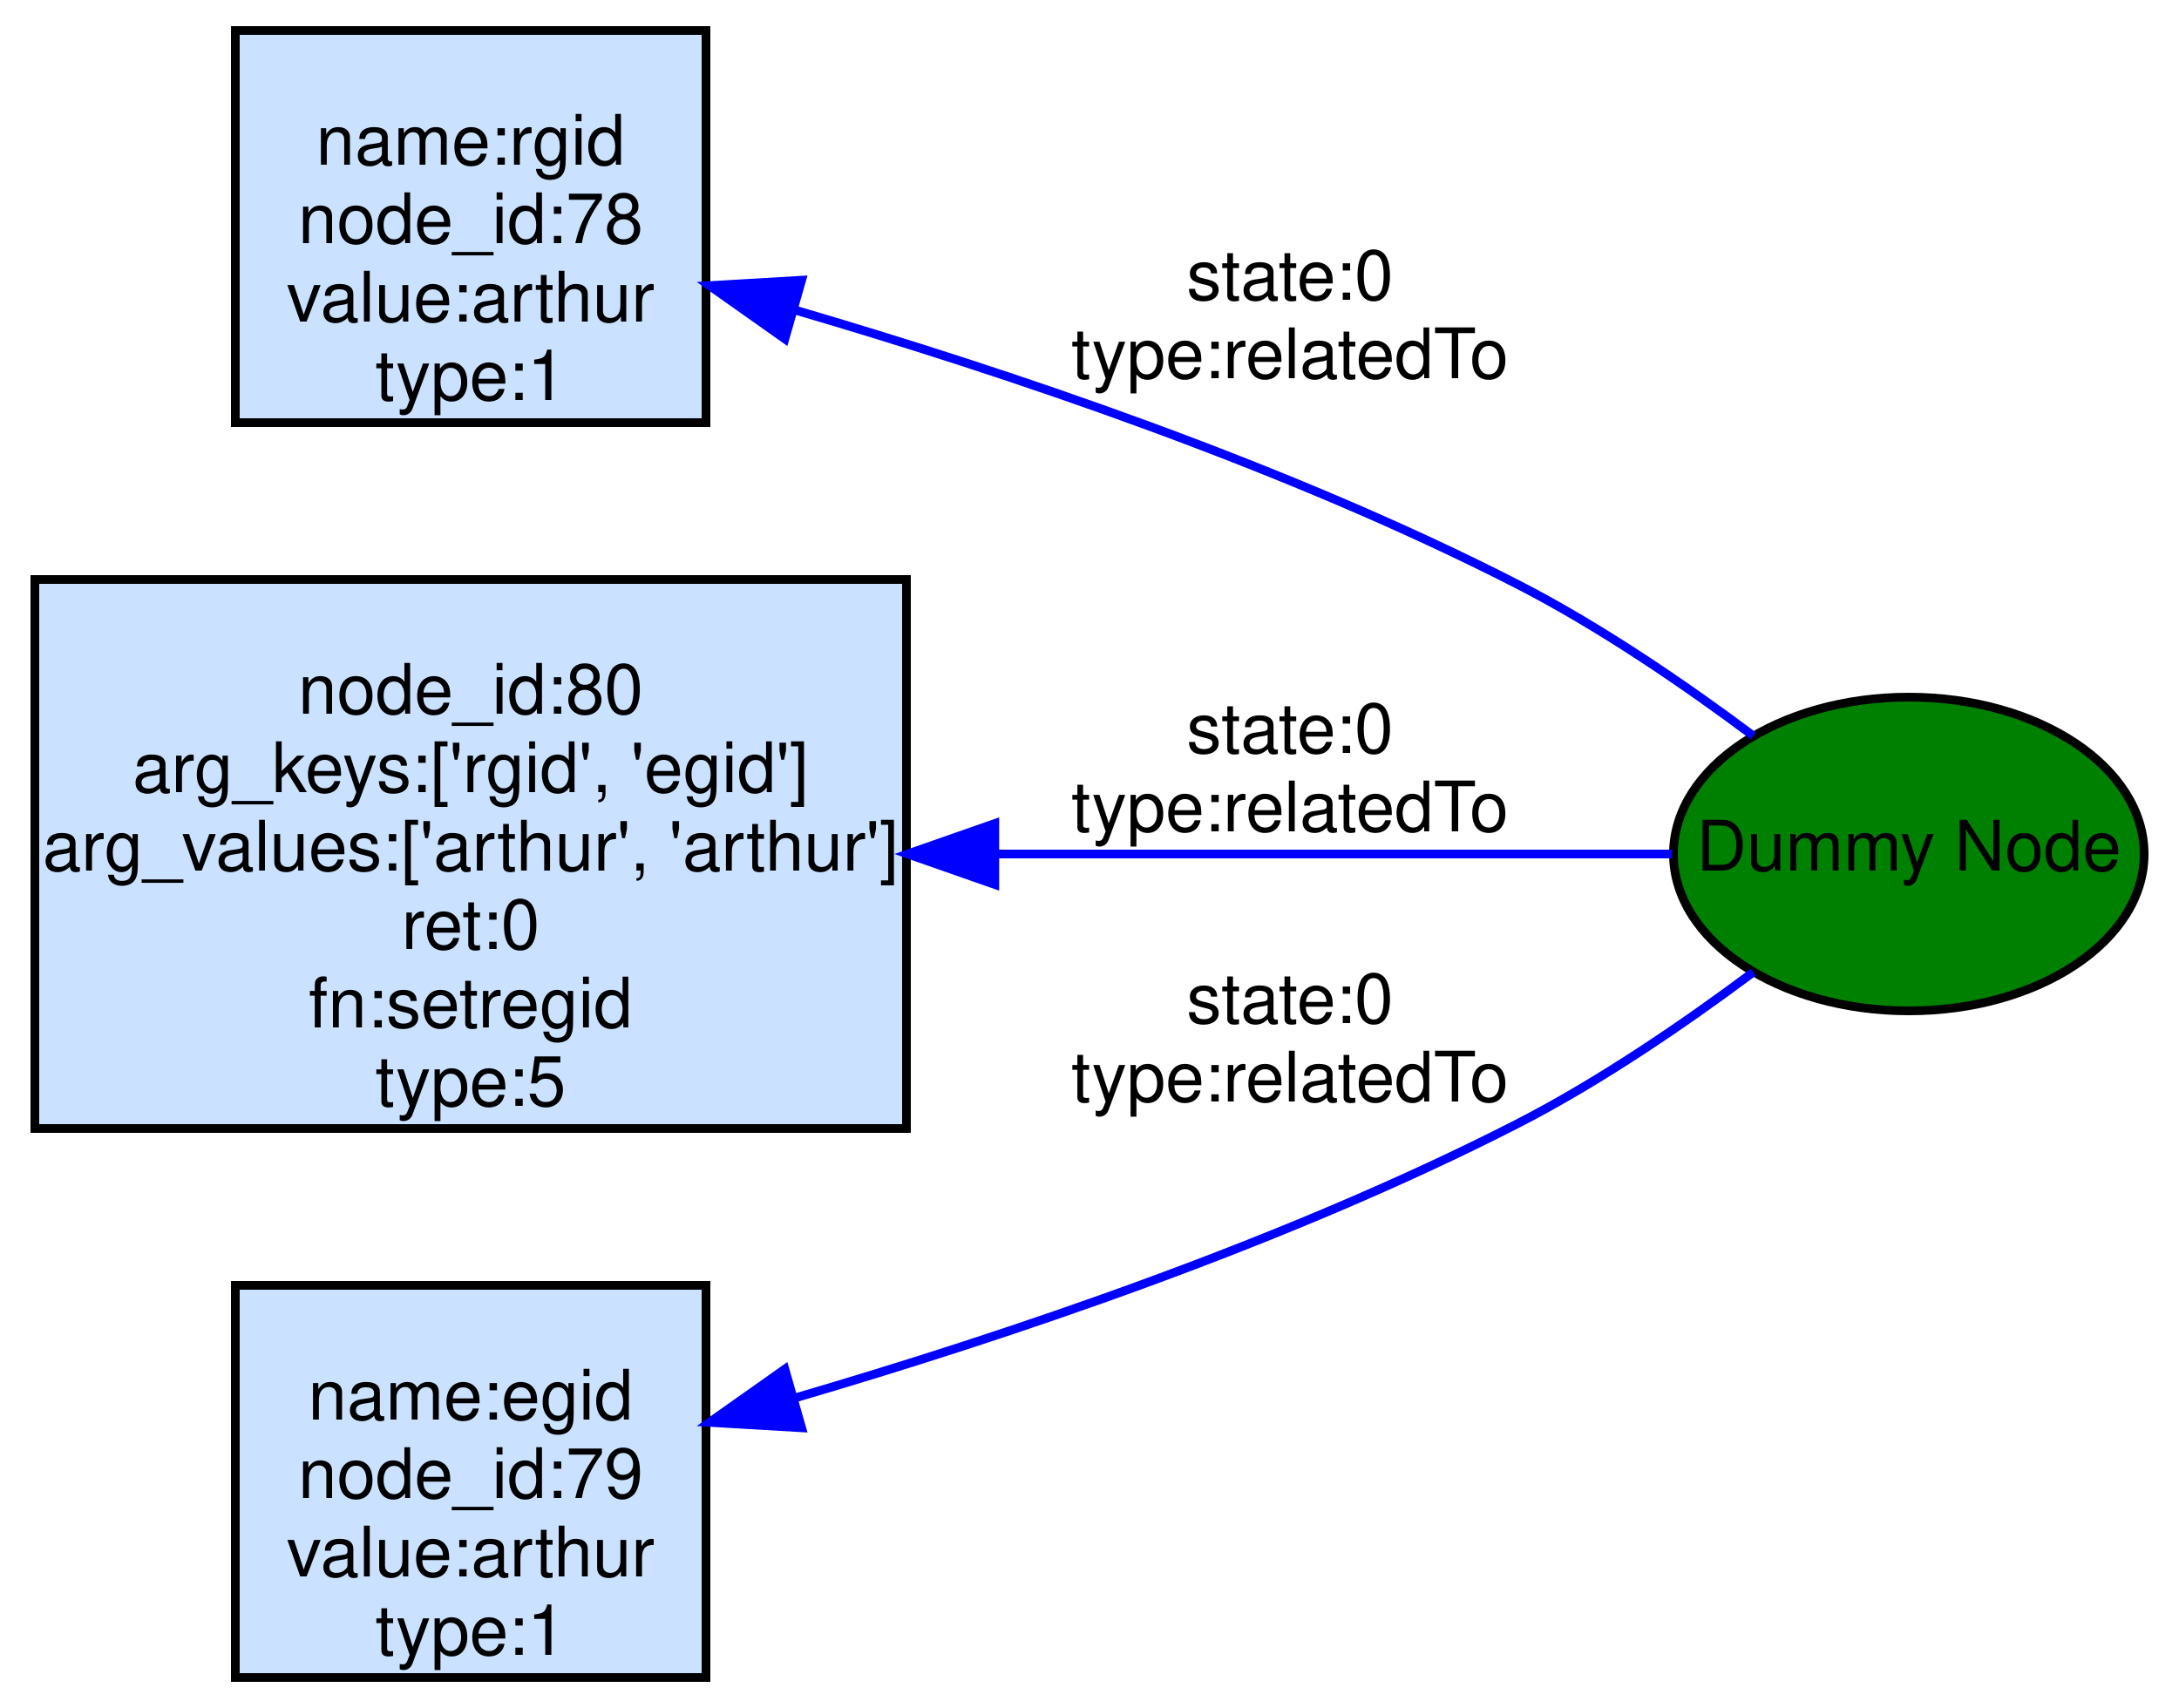
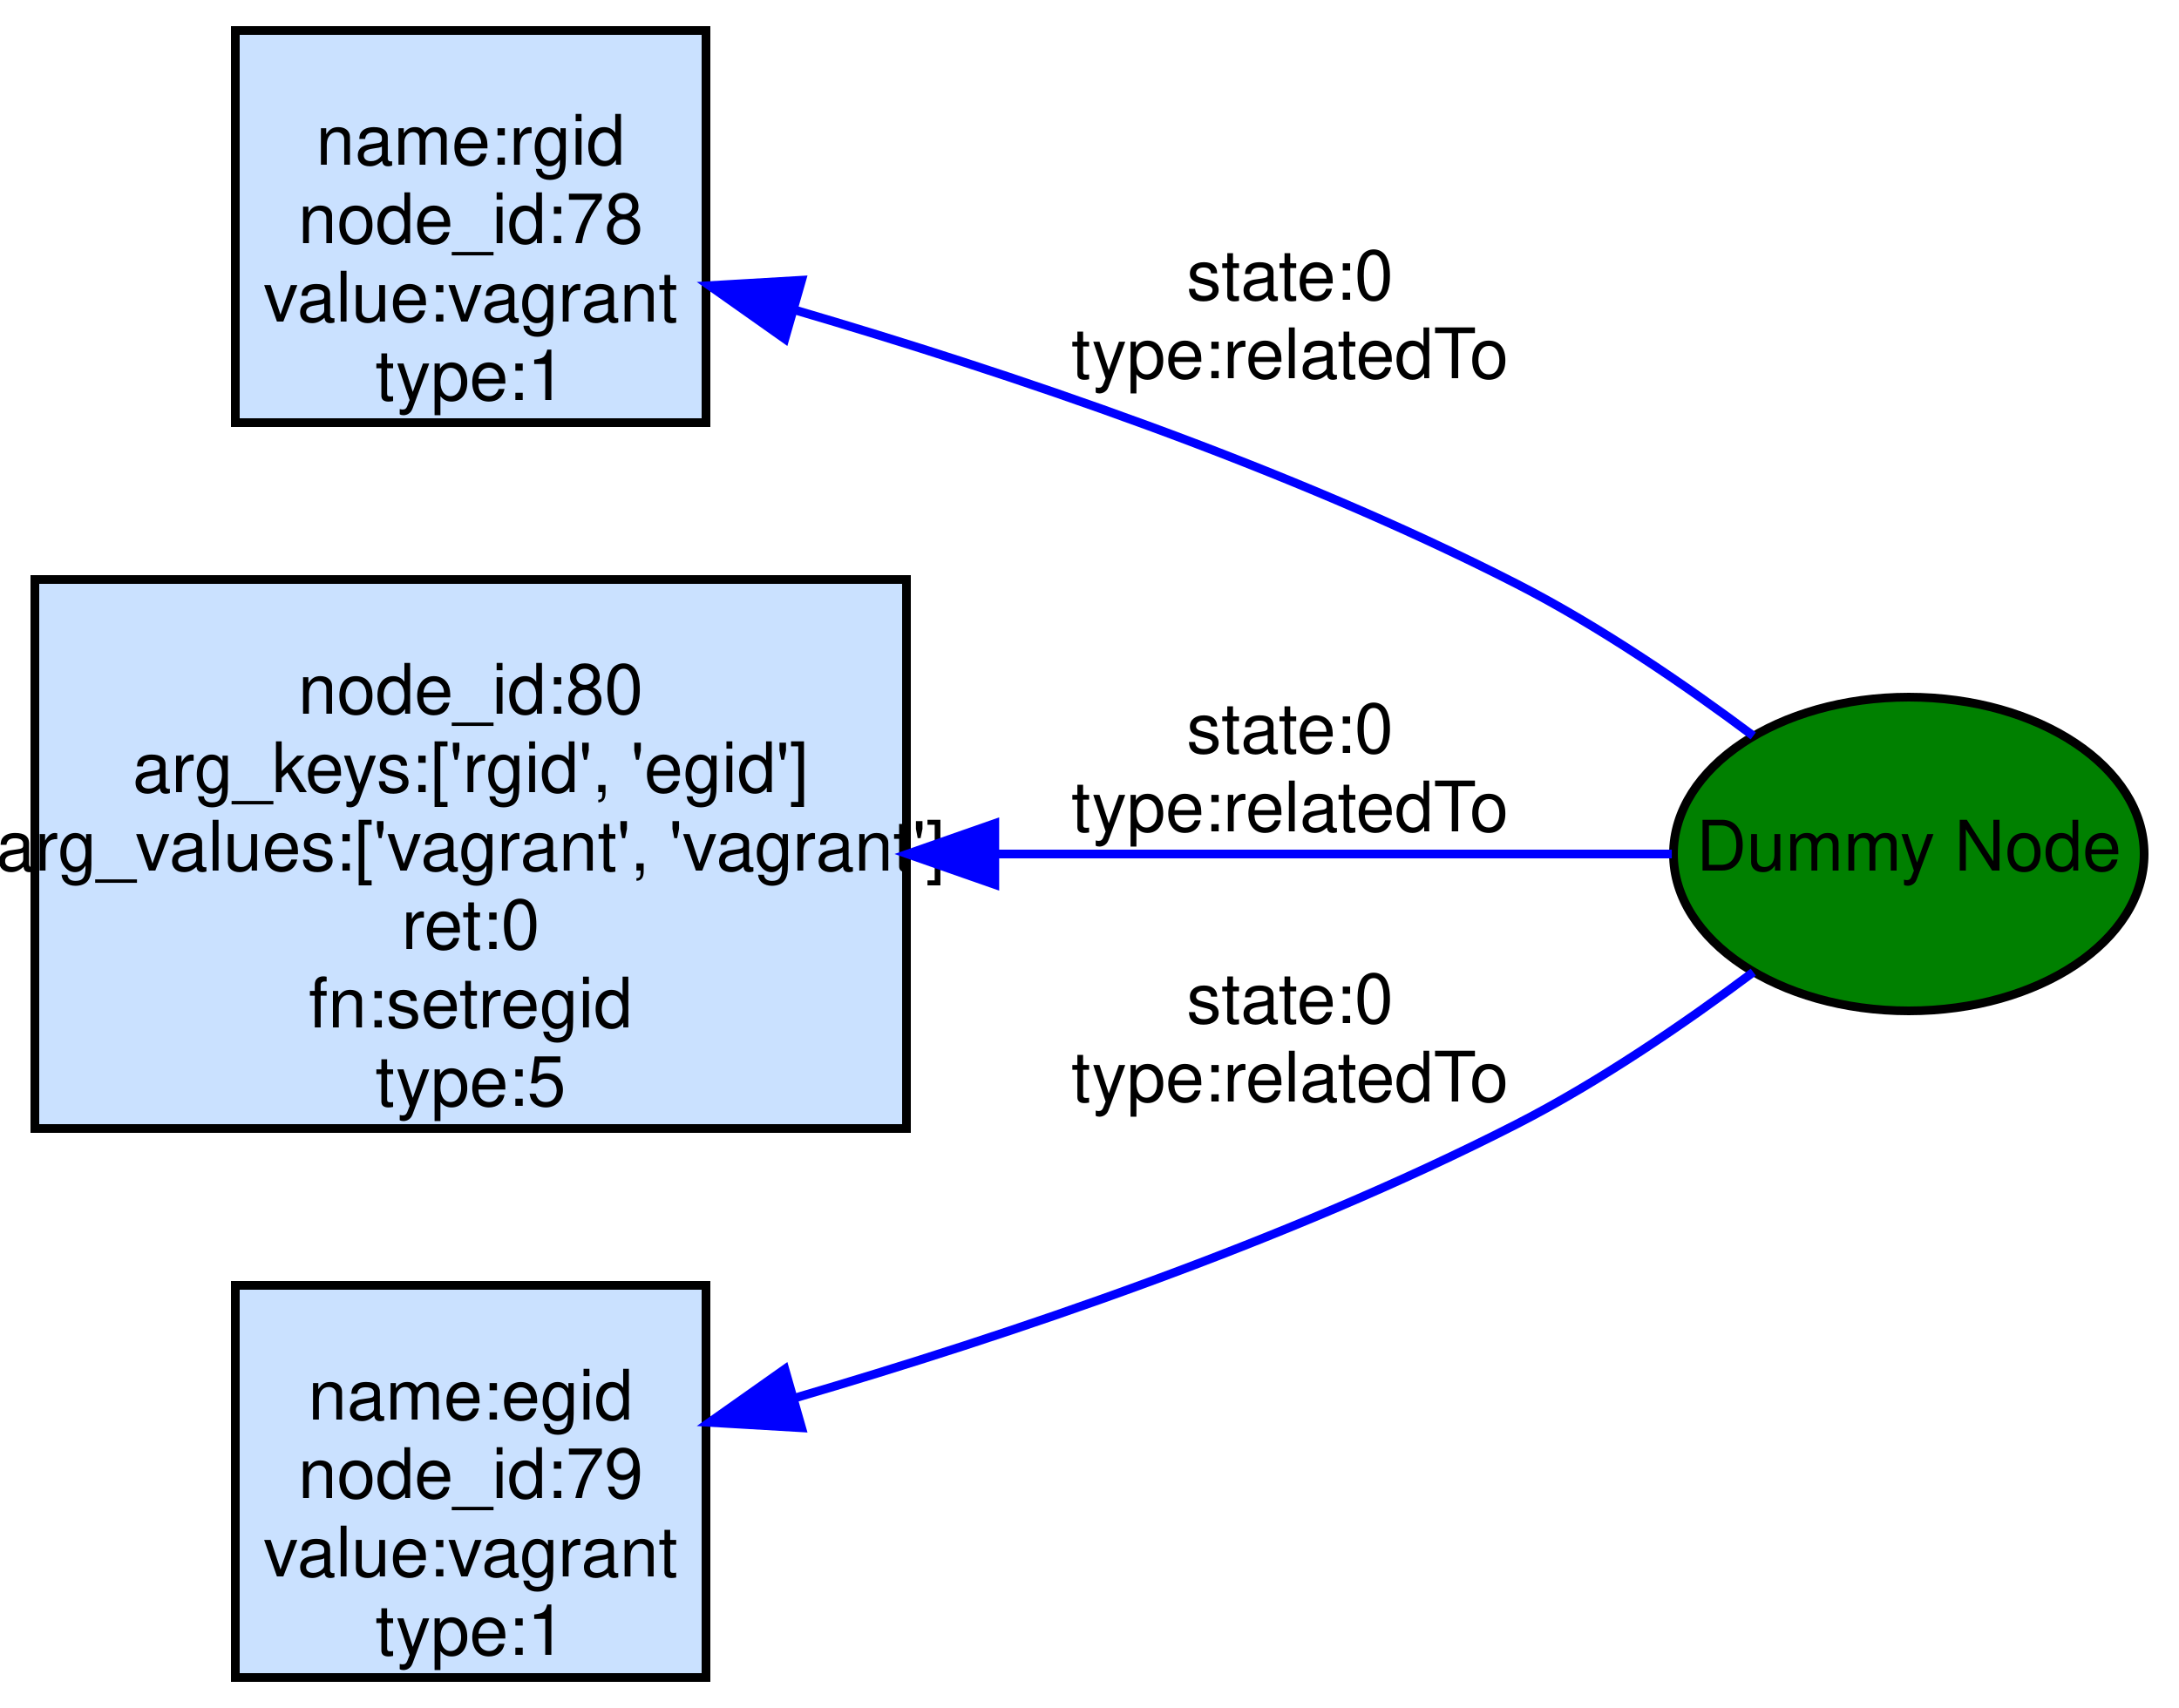
<svg xmlns="http://www.w3.org/2000/svg" width="250pt" height="196pt" viewBox="0.00 0.00 250.00 196.00">
  <g id="graph0" class="graph" transform="scale(1 1) rotate(0) translate(4 192)">
    <polygon fill="white" stroke="none" points="-4,4 -4,-192 246,-192 246,4 -4,4" />
    <g id="node1" class="node">
      <ellipse fill="green" stroke="black" cx="215" cy="-94" rx="27" ry="18" />
      <text text-anchor="middle" x="215" y="-92.1" font-family="Helvetica,sans-Serif" font-size="8.00">Dummy Node</text>
    </g>
    <g id="node2" class="node">
      <polygon fill="#cae1ff" stroke="black" points="77,-188.5 23,-188.5 23,-143.5 77,-143.5 77,-188.5" />
      <text text-anchor="middle" x="50" y="-173.1" font-family="Helvetica,sans-Serif" font-size="8.00">name:rgid</text>
      <text text-anchor="middle" x="50" y="-164.1" font-family="Helvetica,sans-Serif" font-size="8.00">node_id:78</text>
-       <text text-anchor="middle" x="50" y="-155.1" font-family="Helvetica,sans-Serif" font-size="8.00">value:arthur</text>
+       <text text-anchor="middle" x="50" y="-155.1" font-family="Helvetica,sans-Serif" font-size="8.00">value:vagrant</text>
      <text text-anchor="middle" x="50" y="-146.1" font-family="Helvetica,sans-Serif" font-size="8.00">type:1</text>
    </g>
    <g id="edge1" class="edge">
      <path fill="none" stroke="blue" d="M197.159,-107.555C189.247,-113.471 179.484,-120.149 170,-125 143.445,-138.582 111.376,-149.337 87.223,-156.418" />
      <polygon fill="blue" stroke="blue" points="86.049,-153.113 77.395,-159.225 87.972,-159.844 86.049,-153.113" />
      <text text-anchor="middle" x="144" y="-157.6" font-family="Helvetica,sans-Serif" font-size="8.00">state:0</text>
      <text text-anchor="middle" x="144" y="-148.6" font-family="Helvetica,sans-Serif" font-size="8.00">type:relatedTo</text>
    </g>
    <g id="node3" class="node">
      <polygon fill="#cae1ff" stroke="black" points="100,-125.5 0,-125.5 0,-62.5 100,-62.5 100,-125.5" />
      <text text-anchor="middle" x="50" y="-110.1" font-family="Helvetica,sans-Serif" font-size="8.00">node_id:80</text>
      <text text-anchor="middle" x="50" y="-101.1" font-family="Helvetica,sans-Serif" font-size="8.00">arg_keys:['rgid', 'egid']</text>
-       <text text-anchor="middle" x="50" y="-92.1" font-family="Helvetica,sans-Serif" font-size="8.00">arg_values:['arthur', 'arthur']</text>
+       <text text-anchor="middle" x="50" y="-92.1" font-family="Helvetica,sans-Serif" font-size="8.00">arg_values:['vagrant', 'vagrant']</text>
      <text text-anchor="middle" x="50" y="-83.1" font-family="Helvetica,sans-Serif" font-size="8.00">ret:0</text>
      <text text-anchor="middle" x="50" y="-74.1" font-family="Helvetica,sans-Serif" font-size="8.00">fn:setregid</text>
      <text text-anchor="middle" x="50" y="-65.1" font-family="Helvetica,sans-Serif" font-size="8.00">type:5</text>
    </g>
    <g id="edge2" class="edge">
      <path fill="none" stroke="blue" d="M187.811,-94C166.904,-94 136.802,-94 110.154,-94" />
      <polygon fill="blue" stroke="blue" points="110.137,-90.5 100.137,-94 110.137,-97.5 110.137,-90.5" />
      <text text-anchor="middle" x="144" y="-105.6" font-family="Helvetica,sans-Serif" font-size="8.00">state:0</text>
      <text text-anchor="middle" x="144" y="-96.6" font-family="Helvetica,sans-Serif" font-size="8.00">type:relatedTo</text>
    </g>
    <g id="node4" class="node">
      <polygon fill="#cae1ff" stroke="black" points="77,-44.5 23,-44.5 23,0.5 77,0.5 77,-44.5" />
      <text text-anchor="middle" x="50" y="-29.1" font-family="Helvetica,sans-Serif" font-size="8.00">name:egid</text>
      <text text-anchor="middle" x="50" y="-20.1" font-family="Helvetica,sans-Serif" font-size="8.00">node_id:79</text>
-       <text text-anchor="middle" x="50" y="-11.1" font-family="Helvetica,sans-Serif" font-size="8.00">value:arthur</text>
+       <text text-anchor="middle" x="50" y="-11.1" font-family="Helvetica,sans-Serif" font-size="8.00">value:vagrant</text>
      <text text-anchor="middle" x="50" y="-2.1" font-family="Helvetica,sans-Serif" font-size="8.00">type:1</text>
    </g>
    <g id="edge3" class="edge">
      <path fill="none" stroke="blue" d="M197.159,-80.445C189.247,-74.529 179.484,-67.851 170,-63 143.445,-49.418 111.376,-38.663 87.223,-31.582" />
      <polygon fill="blue" stroke="blue" points="87.972,-28.156 77.395,-28.775 86.049,-34.887 87.972,-28.156" />
      <text text-anchor="middle" x="144" y="-74.6" font-family="Helvetica,sans-Serif" font-size="8.00">state:0</text>
      <text text-anchor="middle" x="144" y="-65.6" font-family="Helvetica,sans-Serif" font-size="8.00">type:relatedTo</text>
    </g>
  </g>
</svg>
